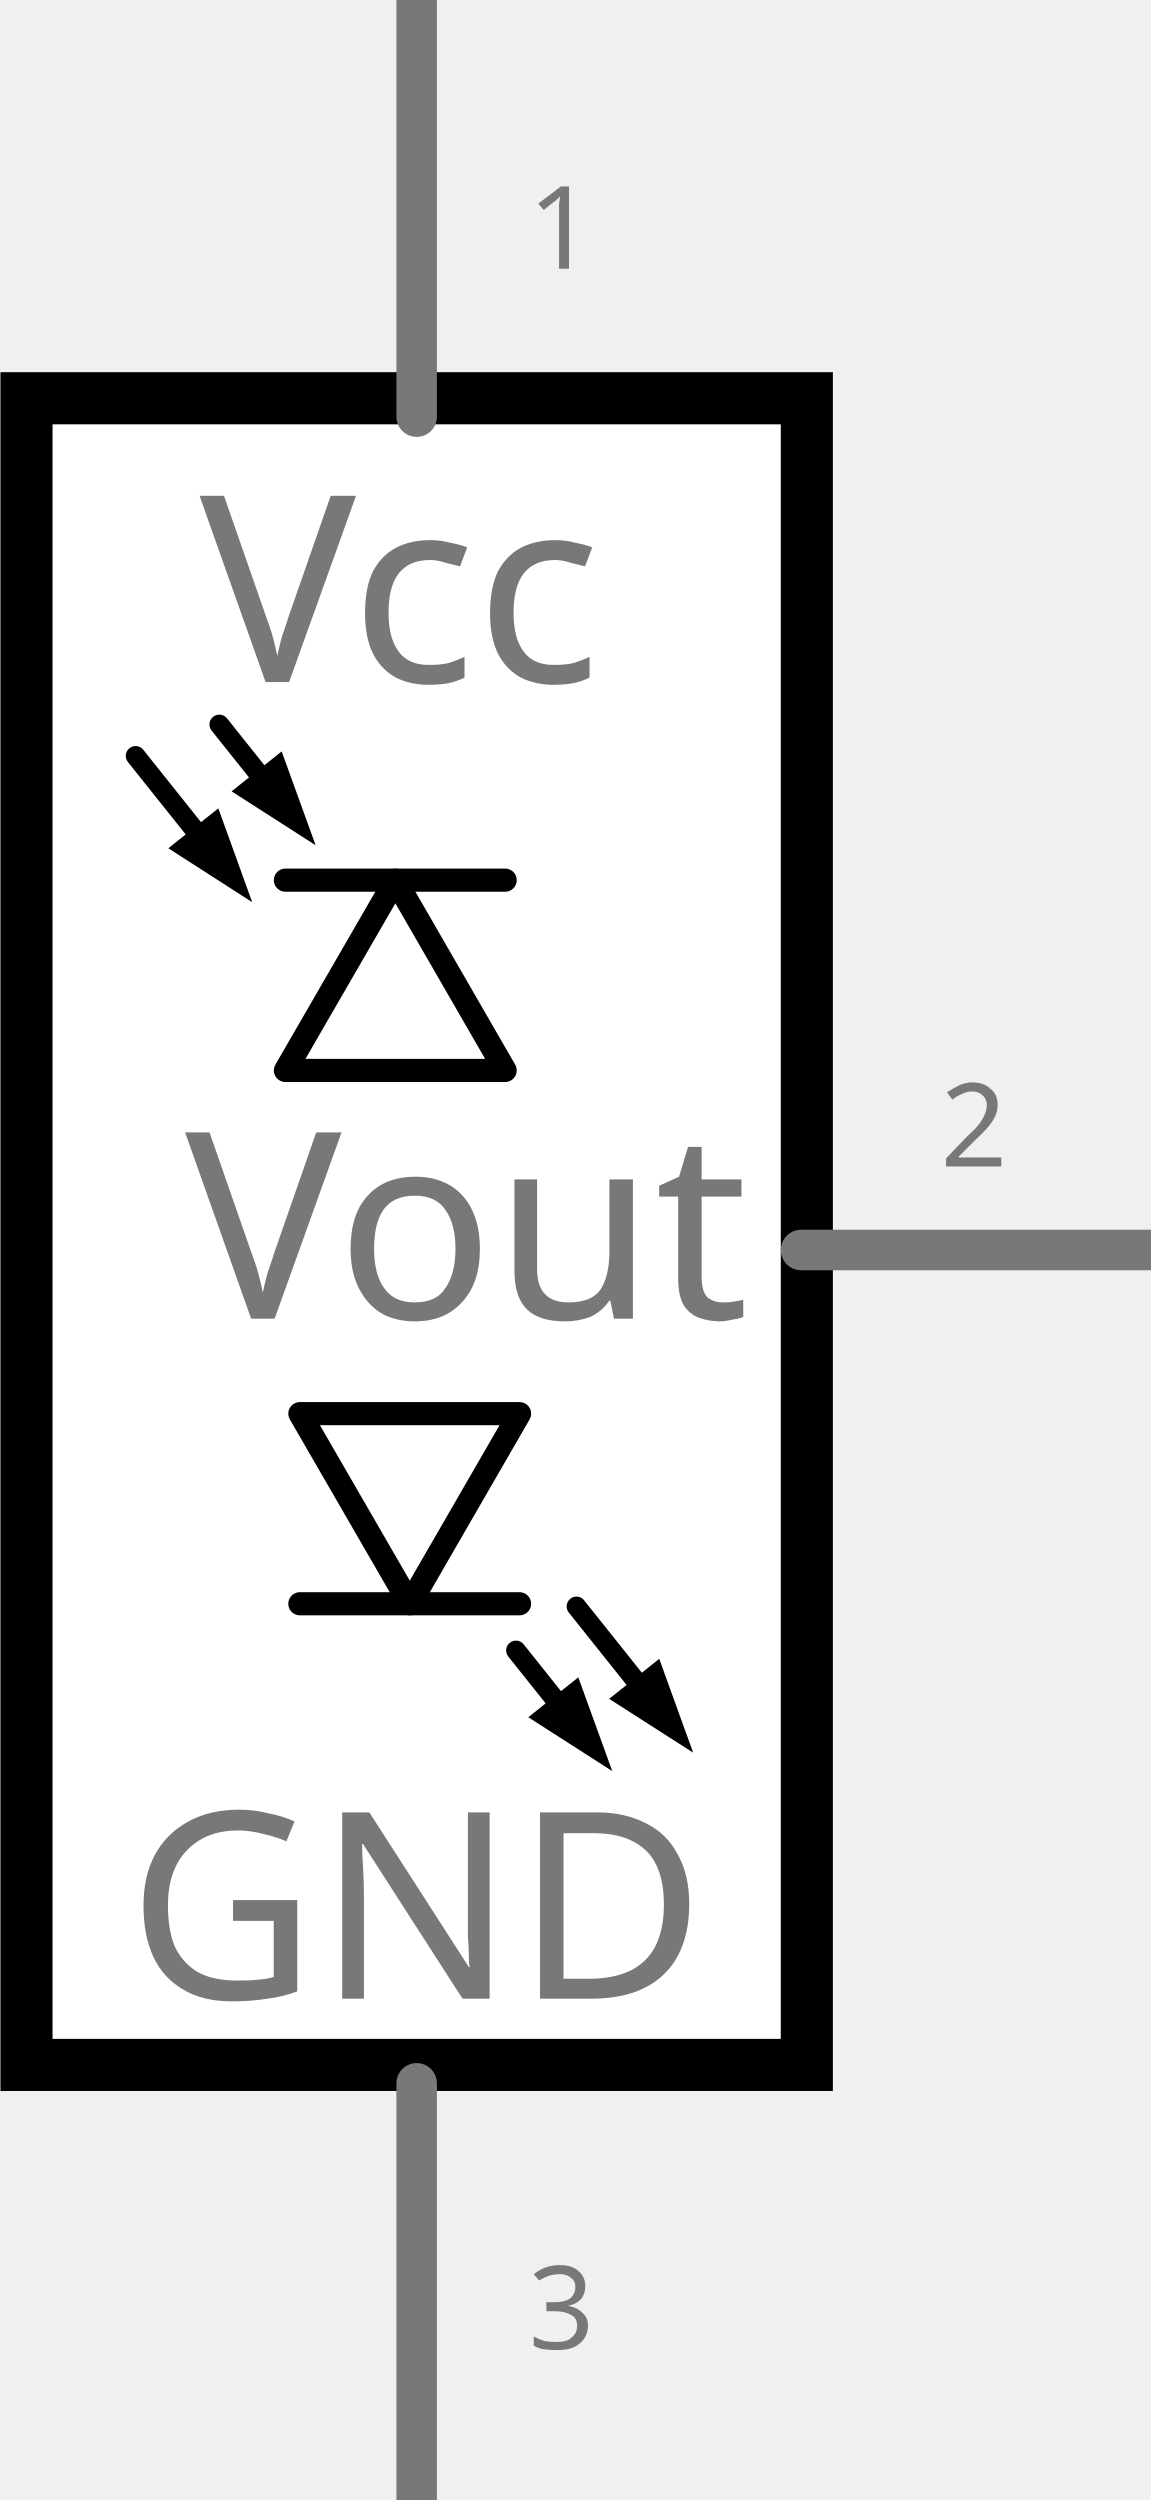
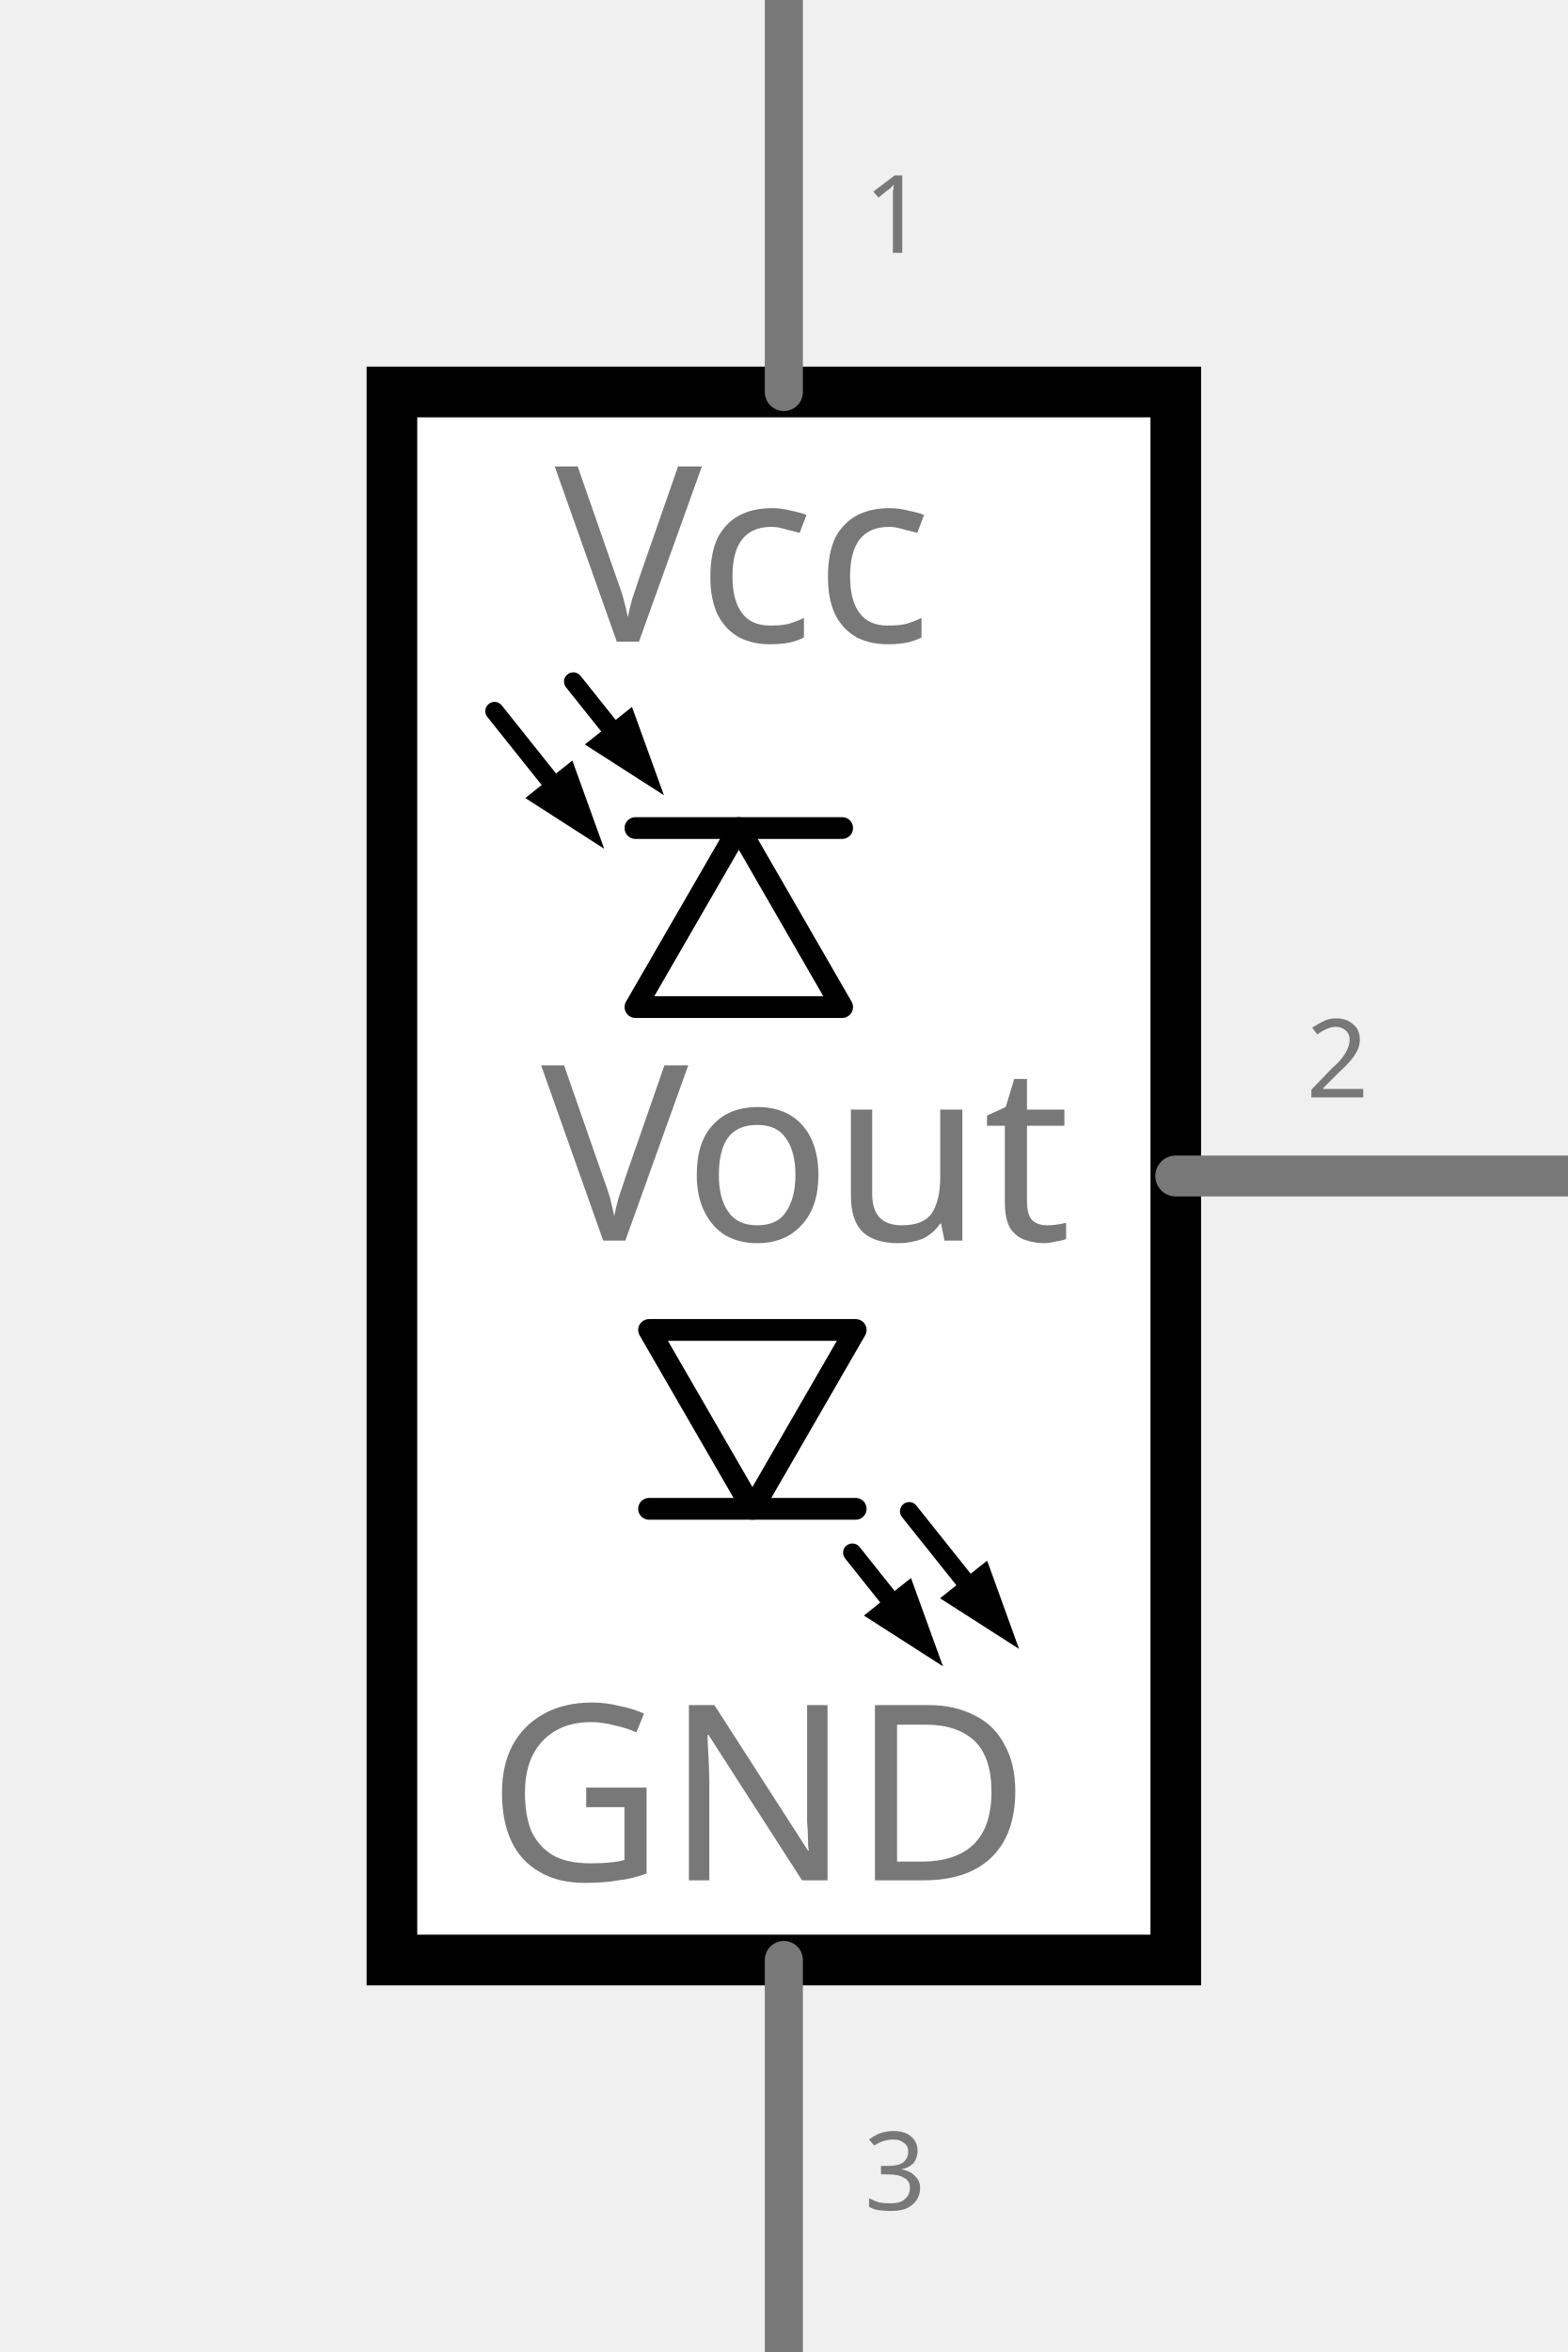
- <svg xmlns="http://www.w3.org/2000/svg" version="1.1" id="svg" x="0px" y="0px" width="19.873px" height="43.2px" viewBox="0 0 19.873 43.2" enable-background="new 0 0 19.873 43.2" xml:space="preserve">
+ <svg xmlns="http://www.w3.org/2000/svg" version="1.1" id="svg" x="0px" y="0px" width="28.8px" height="43.2px" viewBox="0 0 28.8 43.2" enable-background="new 0 0 28.8 43.2" xml:space="preserve">
  <g id="schematic">
-     <rect id="connector2pin" x="6.882" width="0.637" height="3.281" />
-     <rect id="connector2terminal" x="7.055" y="0.011" width="0.29" height="0.231" />
-     <rect id="connector0pin" x="16.591" y="21.282" width="3.282" height="0.636" />
-     <rect id="connector0terminal" x="19.849" y="21.467" width="0.231" height="0.291" />
-     <rect id="connector1pin" x="6.882" y="39.688" width="0.636" height="3.282" />
-     <rect id="connector1terminal" x="7.066" y="42.969" width="0.29" height="0.23" />
-     <rect x="0.458" y="6.882" fill="#FFFFFF" stroke="#000000" stroke-width="0.9" stroke-linecap="round" width="13.484" height="28.8" />
+     <rect x="7.2" y="7.2" fill="#FFFFFF" stroke="#000000" stroke-width="0.93" stroke-linecap="round" width="14.4" height="28.8" />
    <g>
      <g>
        <g>
          <g id="schematic_2_">
            <g>
-               <polygon points="3.695,14.249 4.031,15.177 3.199,14.644 3.447,14.445       " />
-               <path d="M2.909,14.658l0.432-0.345l0.248-0.198l0.184-0.146l0.585,1.621L2.909,14.658L2.909,14.658z" />
-               <path d="M3.802,15.162L2.21,13.167c-0.058-0.074-0.046-0.18,0.028-0.238l0,0c0.072-0.059,0.179-0.047,0.237,0.026l0,0        l1.592,1.996c0.058,0.073,0.047,0.179-0.027,0.238l0,0c-0.031,0.024-0.069,0.037-0.106,0.037l0,0        C3.885,15.226,3.835,15.203,3.802,15.162L3.802,15.162z" />
-               <polygon points="4.789,13.263 5.125,14.192 4.293,13.659 4.541,13.461       " />
-               <path d="M4.002,13.674l0.433-0.345l0.248-0.197l0.184-0.148l0.587,1.622L4.002,13.674L4.002,13.674z" />
-               <path d="M4.896,14.177l-1.24-1.553c-0.058-0.074-0.046-0.18,0.028-0.238l0,0c0.072-0.059,0.18-0.046,0.238,0.026l0,0        l1.239,1.554c0.059,0.073,0.047,0.179-0.027,0.238l0,0c-0.032,0.024-0.068,0.037-0.106,0.037l0,0        C4.979,14.241,4.929,14.219,4.896,14.177L4.896,14.177z" />
+               <polygon points="10.437,14.249 10.772,15.177 9.941,14.644 10.189,14.445       " />
+               <path d="M9.651,14.658l0.432-0.345l0.248-0.198l0.184-0.146L11.1,15.59L9.651,14.658L9.651,14.658z" />
+               <path d="M10.544,15.162l-1.592-1.995c-0.058-0.074-0.046-0.18,0.028-0.238l0,0c0.072-0.059,0.179-0.047,0.237,0.026l0,0        l1.591,1.996c0.059,0.073,0.047,0.179-0.026,0.238l0,0c-0.031,0.024-0.069,0.037-0.106,0.037l0,0        C10.627,15.226,10.577,15.203,10.544,15.162L10.544,15.162z" />
+               <polygon points="11.531,13.263 11.867,14.192 11.035,13.659 11.283,13.461       " />
+               <path d="M10.744,13.674l0.433-0.345l0.248-0.197l0.185-0.148l0.587,1.622L10.744,13.674L10.744,13.674z" />
+               <path d="M11.638,14.177l-1.24-1.553c-0.058-0.074-0.046-0.18,0.028-0.238l0,0c0.072-0.059,0.179-0.046,0.238,0.026l0,0        l1.239,1.554c0.059,0.073,0.047,0.179-0.027,0.238l0,0c-0.032,0.024-0.068,0.037-0.106,0.037l0,0        C11.721,14.241,11.671,14.219,11.638,14.177L11.638,14.177z" />
            </g>
          </g>
        </g>
        <g>
-           <polygon fill="none" stroke="#000000" stroke-width="0.4" stroke-linecap="round" stroke-linejoin="round" points="      4.932,18.497 6.832,15.209 8.729,18.497     " />
-           <line fill="none" stroke="#000000" stroke-width="0.4" stroke-linecap="round" stroke-linejoin="round" x1="4.932" y1="15.209" x2="8.729" y2="15.209" />
+           <polygon fill="none" stroke="#000000" stroke-width="0.4" stroke-linecap="round" stroke-linejoin="round" points="      11.674,18.497 13.574,15.209 15.471,18.497     " />
+           <line fill="none" stroke="#000000" stroke-width="0.4" stroke-linecap="round" stroke-linejoin="round" x1="11.674" y1="15.209" x2="15.471" y2="15.209" />
        </g>
      </g>
      <g>
-         <line fill="none" stroke="#000000" stroke-width="0.4" stroke-linecap="round" stroke-linejoin="round" x1="8.978" y1="27.713" x2="5.182" y2="27.713" />
-         <polygon fill="none" stroke="#000000" stroke-width="0.4" stroke-linecap="round" stroke-linejoin="round" points="8.978,24.428      7.081,27.713 5.182,24.428    " />
+         <line fill="none" stroke="#000000" stroke-width="0.4" stroke-linecap="round" stroke-linejoin="round" x1="15.72" y1="27.713" x2="11.924" y2="27.713" />
+         <polygon fill="none" stroke="#000000" stroke-width="0.4" stroke-linecap="round" stroke-linejoin="round" points="15.72,24.428      13.823,27.713 11.924,24.428    " />
        <g id="schematic_3_">
          <g>
-             <polygon points="11.315,28.945 11.649,29.875 10.817,29.342 11.065,29.145      " />
-             <path d="M10.526,29.356l0.433-0.345l0.248-0.199l0.185-0.147l0.586,1.621L10.526,29.356L10.526,29.356z" />
-             <path d="M11.421,29.86l-1.593-1.996c-0.057-0.072-0.046-0.18,0.028-0.238l0,0c0.072-0.058,0.18-0.047,0.237,0.027l0,0       l1.592,1.996c0.059,0.073,0.049,0.18-0.026,0.237l0,0c-0.03,0.024-0.068,0.036-0.106,0.036l0,0       C11.503,29.924,11.455,29.901,11.421,29.86L11.421,29.86z" />
-             <path d="M9.129,29.674l0.432-0.346l0.248-0.197l0.184-0.147l0.587,1.621L9.129,29.674L9.129,29.674z" />
-             <path d="M10.022,30.178l-1.239-1.553c-0.058-0.073-0.047-0.182,0.027-0.238l0,0c0.073-0.059,0.181-0.047,0.239,0.027l0,0       l1.238,1.553c0.058,0.072,0.046,0.179-0.027,0.236l0,0c-0.03,0.024-0.068,0.039-0.106,0.039l0,0       C10.104,30.24,10.056,30.22,10.022,30.178L10.022,30.178z" />
+             <polygon points="18.058,28.945 18.392,29.875 17.56,29.342 17.808,29.145      " />
+             <path d="M17.269,29.356l0.433-0.345l0.248-0.199l0.185-0.147l0.586,1.621L17.269,29.356L17.269,29.356z" />
+             <path d="M18.163,29.86l-1.593-1.996c-0.058-0.072-0.046-0.18,0.027-0.238l0,0c0.072-0.058,0.181-0.047,0.237,0.027l0,0       l1.592,1.996c0.06,0.073,0.049,0.18-0.025,0.237l0,0c-0.03,0.024-0.068,0.036-0.105,0.036l0,0       C18.245,29.924,18.197,29.901,18.163,29.86L18.163,29.86z" />
+             <path d="M15.871,29.674l0.432-0.346l0.248-0.197l0.185-0.147l0.587,1.621L15.871,29.674L15.871,29.674z" />
+             <path d="M16.764,30.178l-1.238-1.553c-0.059-0.073-0.048-0.183,0.026-0.238l0,0c0.073-0.059,0.182-0.047,0.239,0.027l0,0       l1.238,1.553c0.058,0.072,0.046,0.179-0.027,0.236l0,0c-0.03,0.023-0.068,0.039-0.106,0.039l0,0       C16.846,30.24,16.798,30.22,16.764,30.178L16.764,30.178z" />
          </g>
        </g>
      </g>
    </g>
-     <line fill="none" stroke="#787878" stroke-width="0.7" stroke-linecap="round" stroke-linejoin="round" x1="13.843" y1="21.6" x2="20.08" y2="21.6" />
-     <line fill="none" stroke="#787878" stroke-width="0.7" stroke-linecap="round" stroke-linejoin="round" x1="7.2" y1="7.2" x2="7.2" y2="0" />
-     <line fill="none" stroke="#787878" stroke-width="0.7" stroke-linecap="round" stroke-linejoin="round" x1="7.2" y1="43.2" x2="7.2" y2="36" />
+     <line fill="none" stroke="#787878" stroke-width="0.752" stroke-linecap="round" stroke-linejoin="round" x1="21.6" y1="21.6" x2="28.8" y2="21.6" />
+     <line fill="none" stroke="#787878" stroke-width="0.7" stroke-linecap="round" stroke-linejoin="round" x1="14.4" y1="7.2" x2="14.4" y2="0" />
+     <line fill="none" stroke="#787878" stroke-width="0.7" stroke-linecap="round" stroke-linejoin="round" x1="14.4" y1="43.2" x2="14.4" y2="36" />
  </g>
  <g id="label0_1_" enable-background="new    ">
    <g>
-       <text transform="matrix(1 0 0 1 9.1294 40.5942)" fill="#787878" font-family="'DroidSans'" font-size="2">3</text>
+       <text transform="matrix(1 0 0 1 15.8721 40.5942)" fill="#787878" font-family="'DroidSans'" font-size="2">3</text>
    </g>
    <g>
-       <text transform="matrix(1 0 0 1 16.2549 20.1567)" fill="#787878" font-family="'DroidSans'" font-size="2">2</text>
+       <text transform="matrix(1 0 0 1 23.9971 20.1567)" fill="#787878" font-family="'DroidSans'" font-size="2">2</text>
    </g>
    <g>
-       <text transform="matrix(1 0 0 1 9.1294 4.644)" fill="#787878" font-family="'DroidSans'" font-size="2">1</text>
+       <text transform="matrix(1 0 0 1 15.8721 4.644)" fill="#787878" font-family="'DroidSans'" font-size="2">1</text>
    </g>
  </g>
  <g>
-     <text transform="matrix(1 0 0 1 3.4487 11.7866)" fill="#787878" font-family="'DroidSans'" font-size="4.5">Vcc</text>
+     <text transform="matrix(1 0 0 1 10.1909 11.7866)" fill="#787878" font-family="'DroidSans'" font-size="4.5">Vcc</text>
  </g>
  <g>
-     <text transform="matrix(1 0 0 1 3.1987 22.7866)" fill="#787878" font-family="'DroidSans'" font-size="4.5">Vout</text>
+     <text transform="matrix(1 0 0 1 9.9409 22.7866)" fill="#787878" font-family="'DroidSans'" font-size="4.5">Vout</text>
  </g>
  <g>
-     <text transform="matrix(1 0 0 1 2.1987 34.5366)" fill="#787878" font-family="'DroidSans'" font-size="4.5">GND</text>
+     <text transform="matrix(1 0 0 1 8.9409 34.5366)" fill="#787878" font-family="'DroidSans'" font-size="4.5">GND</text>
  </g>
</svg>
